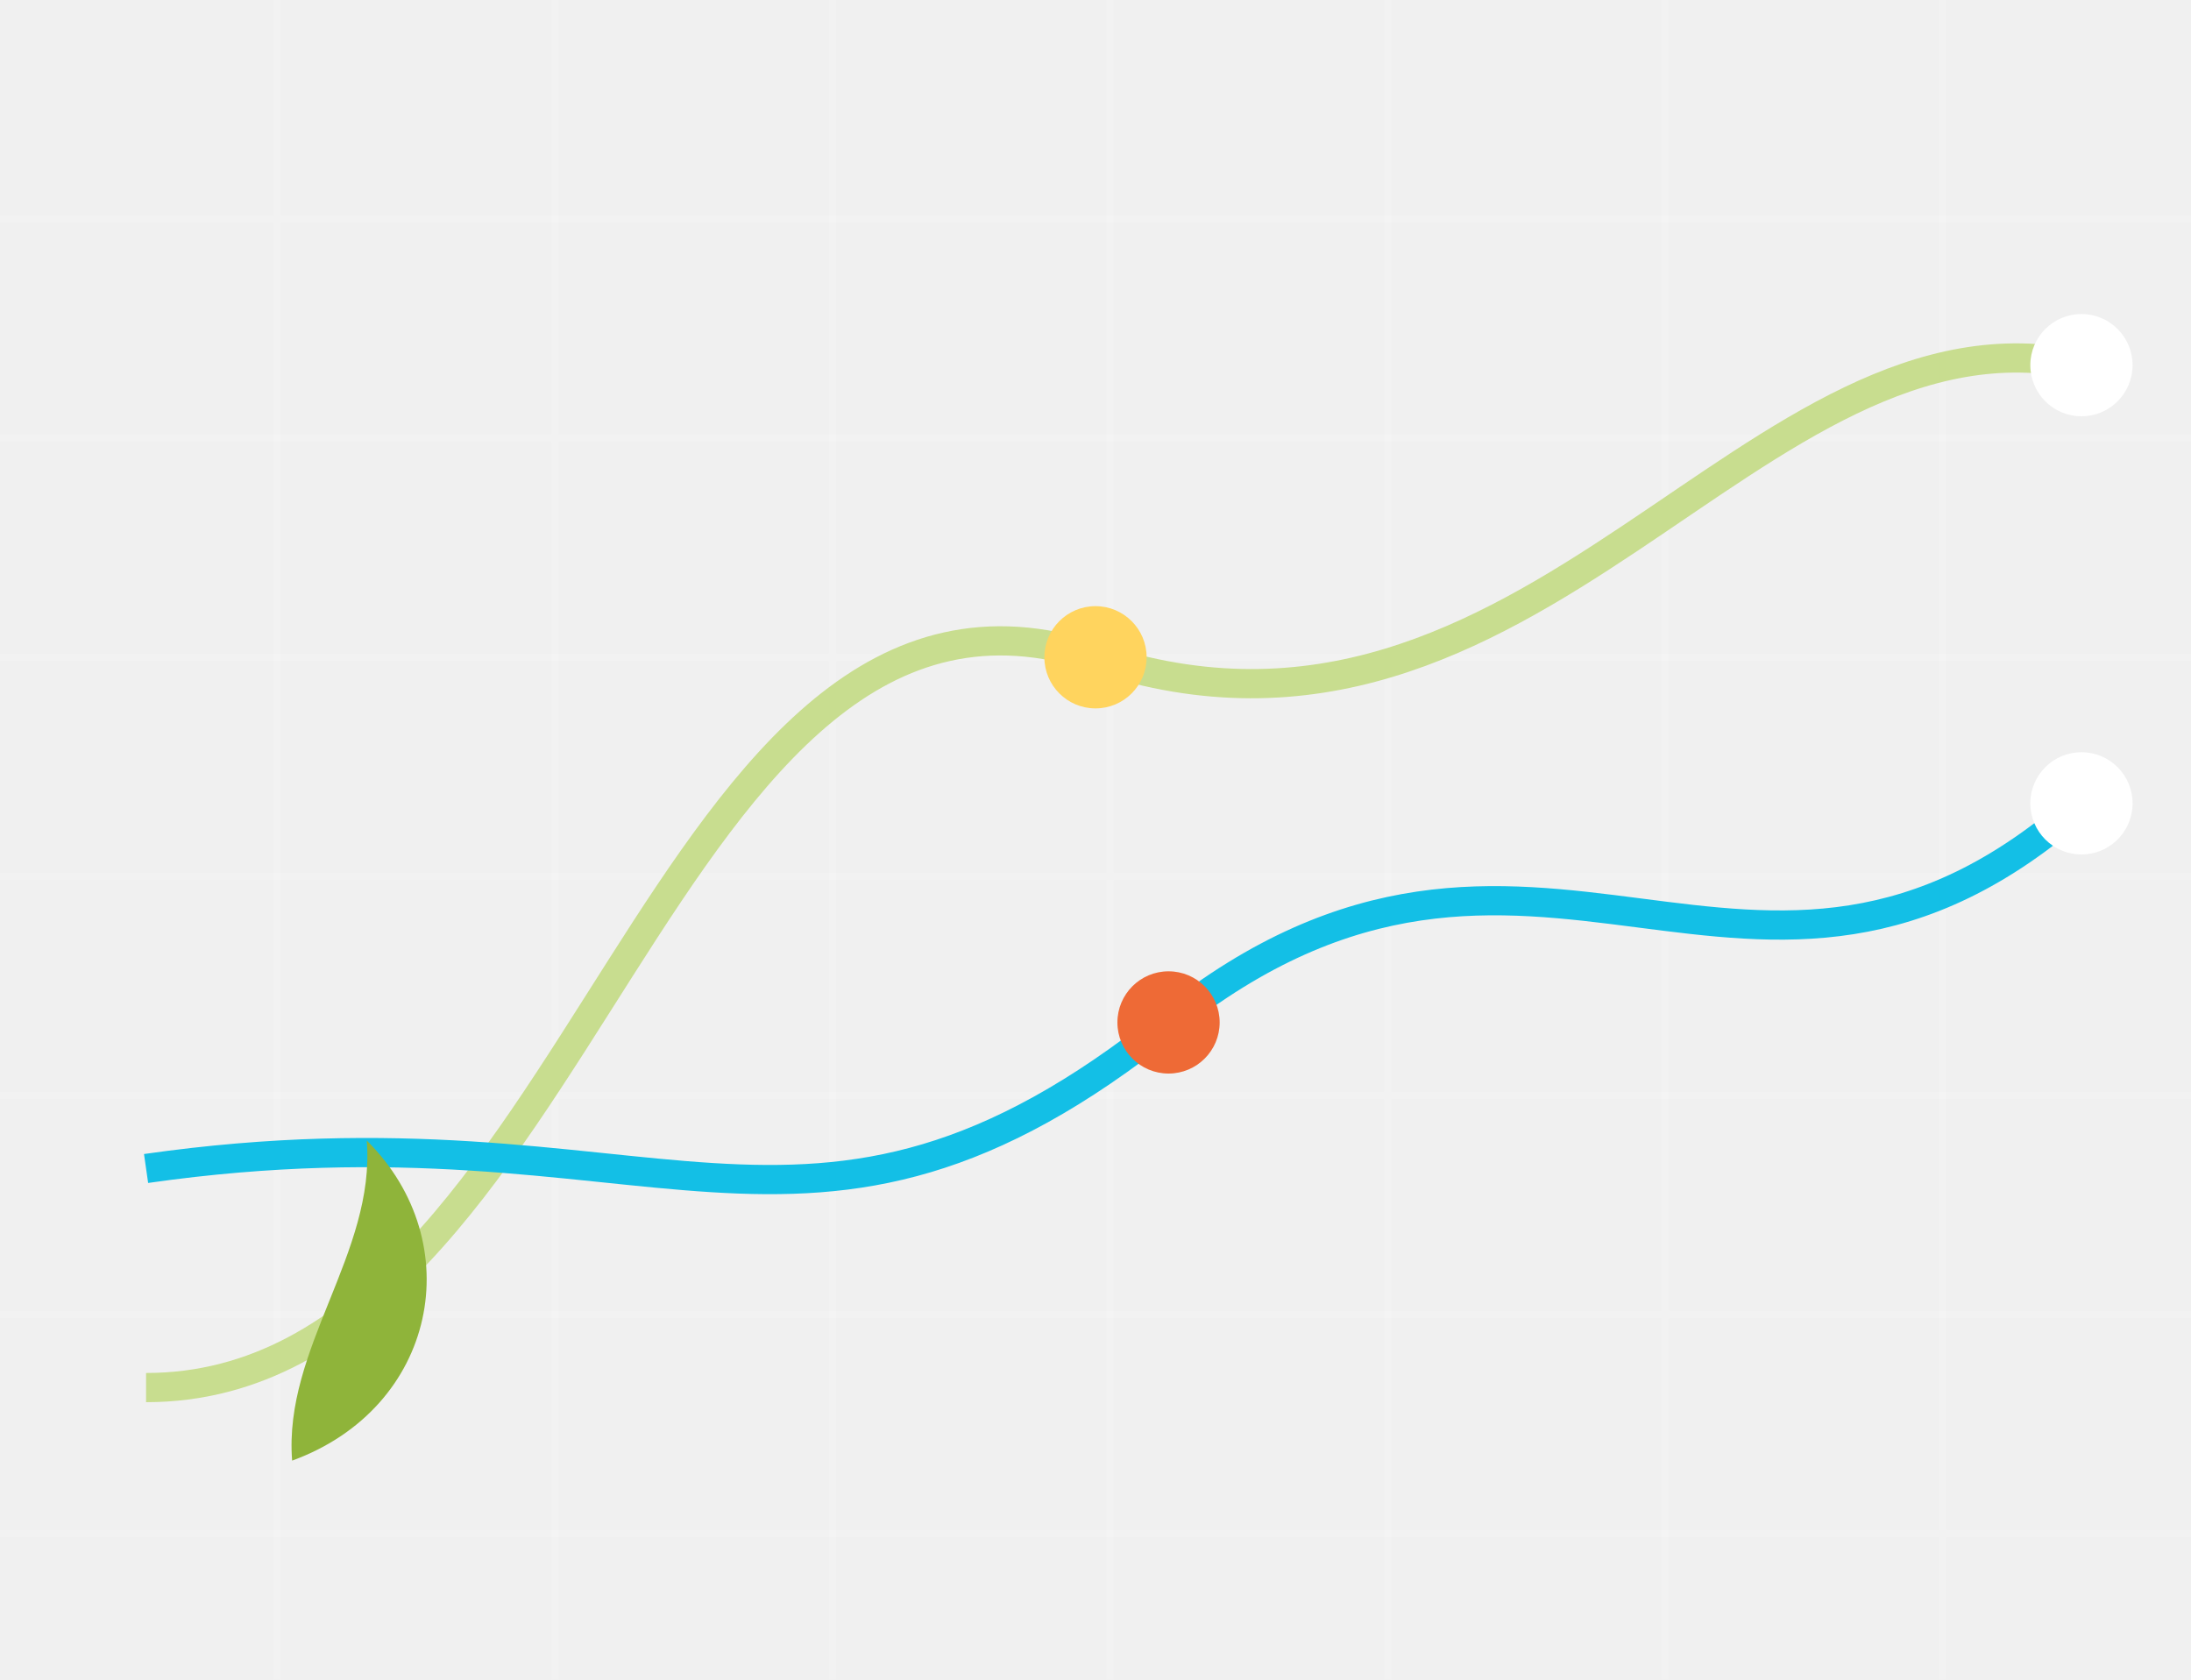
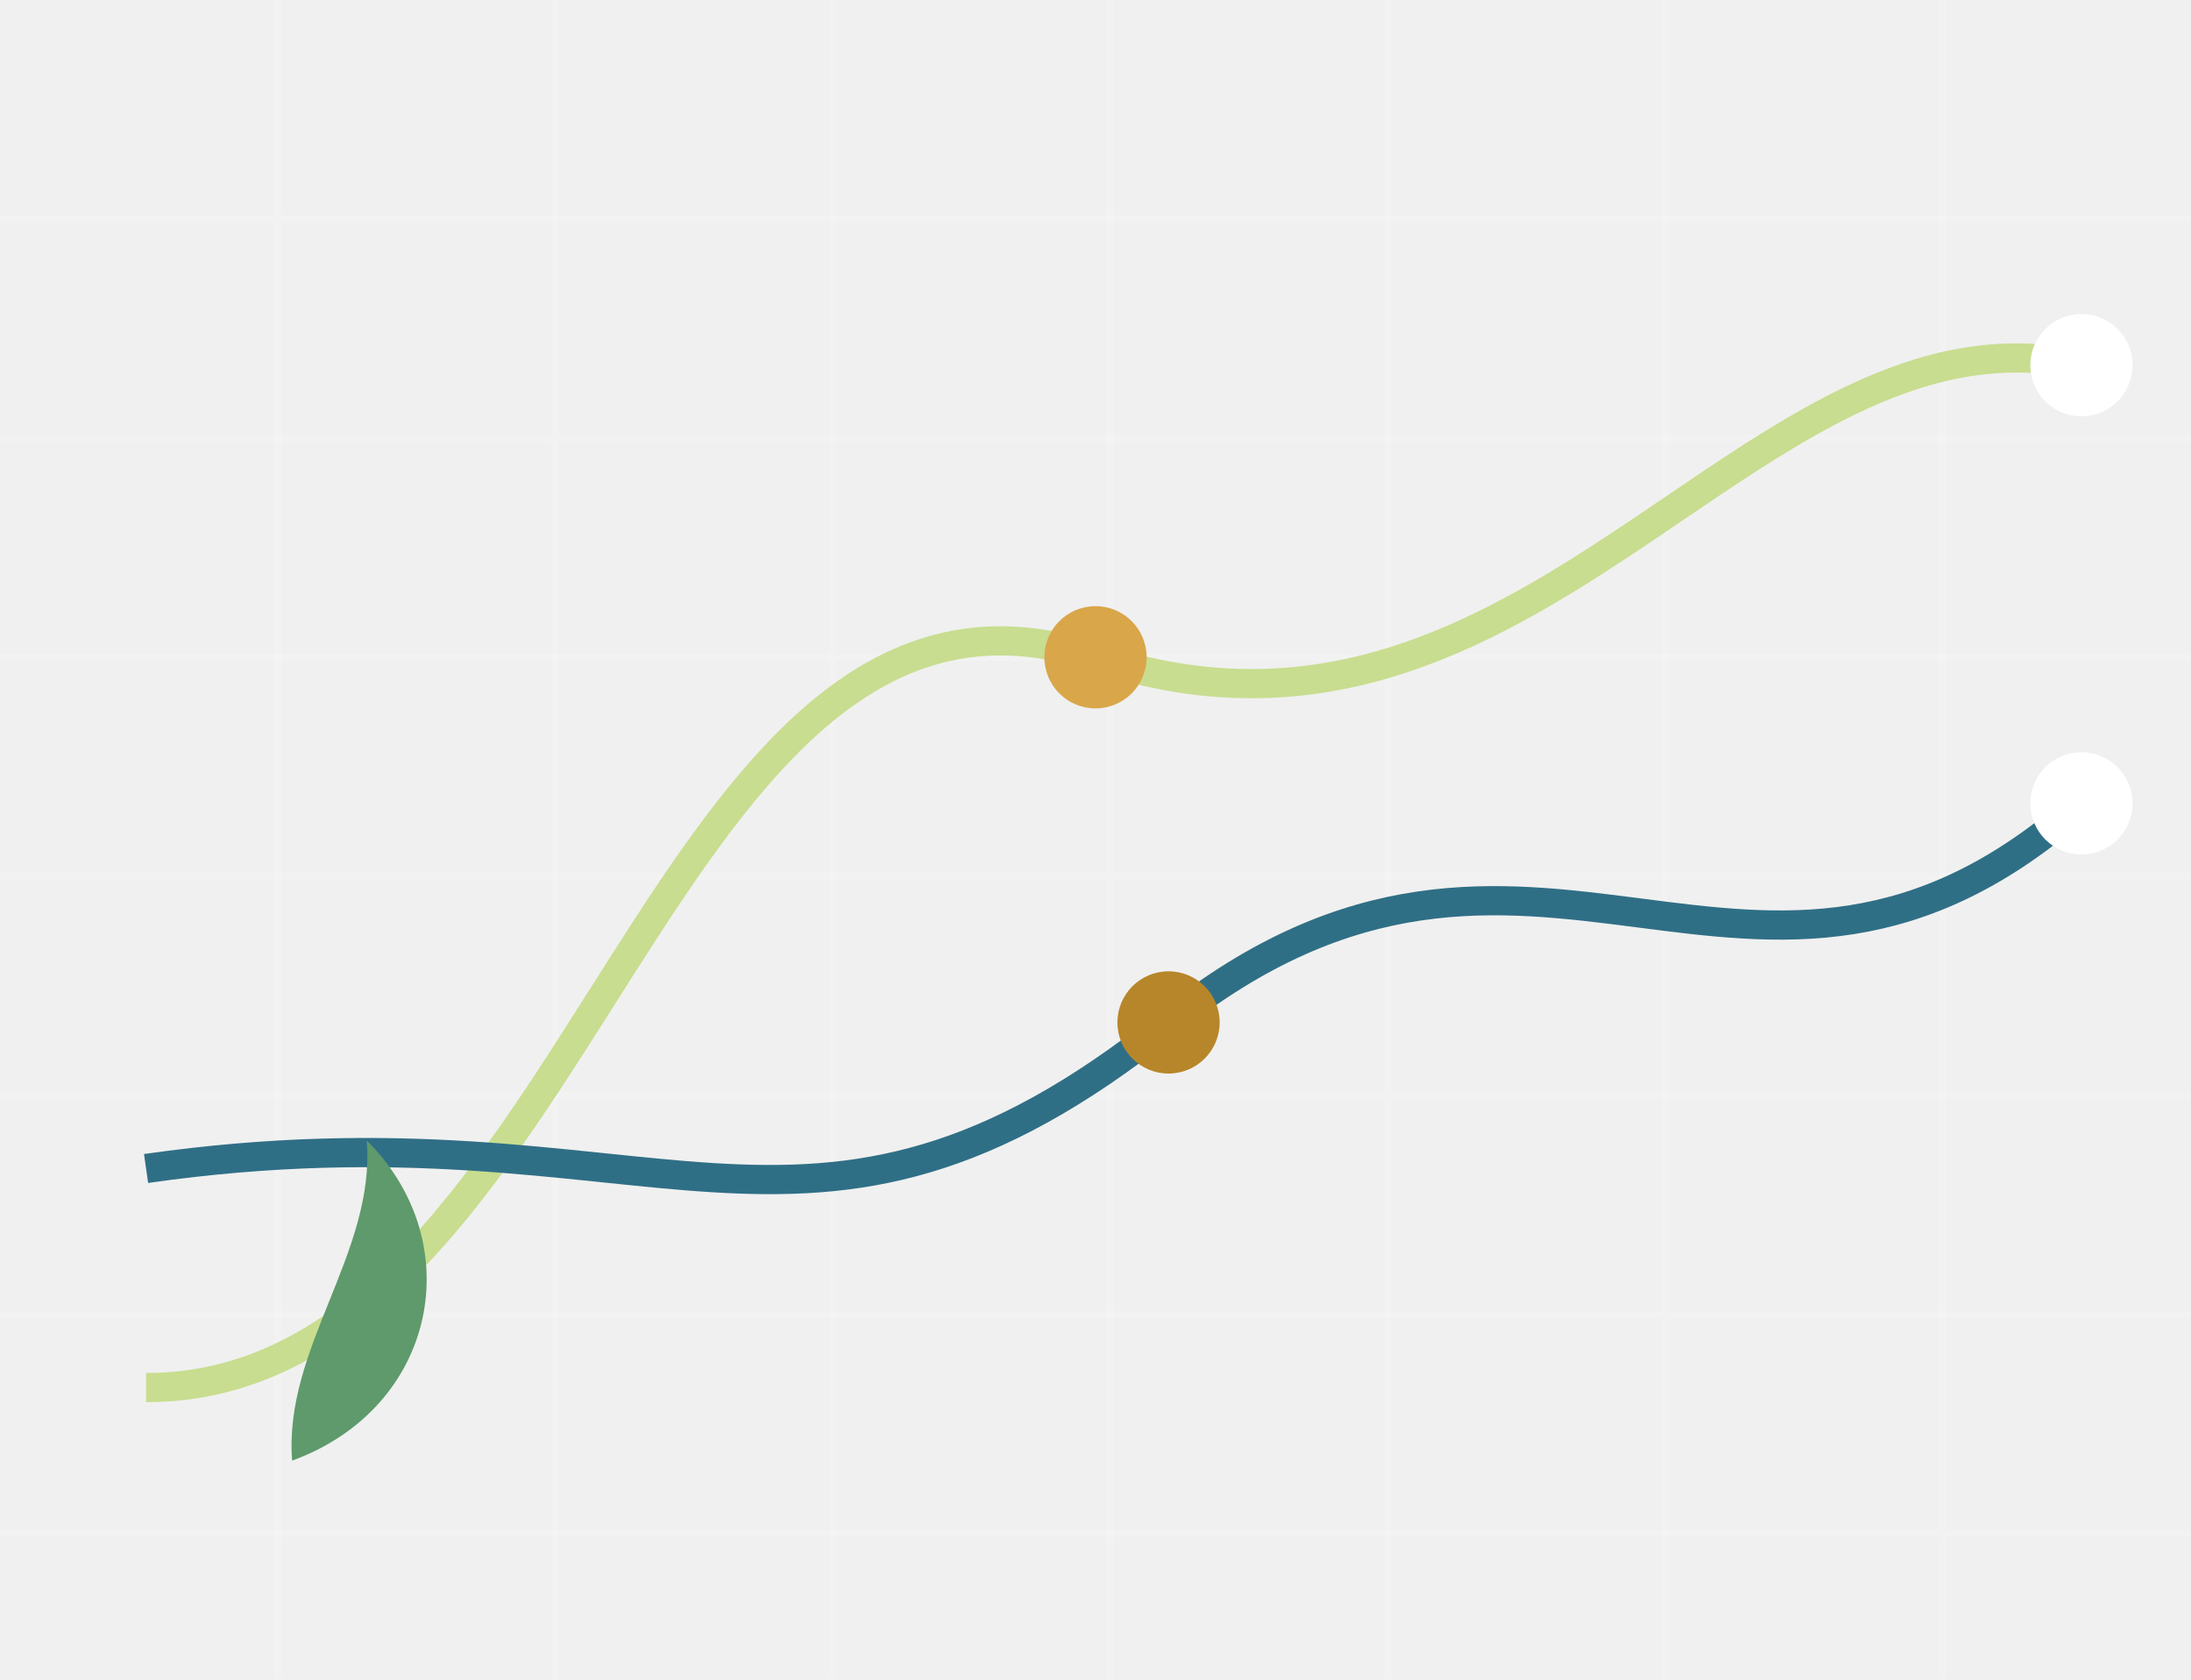
<svg xmlns="http://www.w3.org/2000/svg" aria-hidden="true" class="art" preserveaspectratio="xMidYMid slice" viewbox="0 0 300 230">
  <defs>
    <lineargradient id="p8" x1="0" x2="1" y1="0" y2="1">
-       <stop offset="0" stop-color="#4d7016" />
-       <stop offset="1" stop-color="#1f2a14" />
+       <stop offset="0" stop-color="#1F4D2B" />
+       <stop offset="1" stop-color="#1D2620" />
    </lineargradient>
  </defs>
  <rect fill="url(#p8)" height="230" width="300" />
  <path d="M38 0V230M0 30H300" stroke="#fff" stroke-opacity=".12" />
  <path d="M76 0V230M0 60H300" stroke="#fff" stroke-opacity=".12" />
  <path d="M114 0V230M0 90H300" stroke="#fff" stroke-opacity=".12" />
  <path d="M152 0V230M0 120H300" stroke="#fff" stroke-opacity=".12" />
  <path d="M190 0V230M0 150H300" stroke="#fff" stroke-opacity=".12" />
  <path d="M228 0V230M0 180H300" stroke="#fff" stroke-opacity=".12" />
  <path d="M266 0V230M0 210H300" stroke="#fff" stroke-opacity=".12" />
  <path d="M20 190 C80 190 90 70 150 90 S240 40 285 50" fill="none" stroke="#c8dd8f" stroke-width="4" />
-   <path d="M20 160 C90 150 110 180 160 140 S240 150 285 110" fill="none" stroke="#13bfe6" stroke-width="4" />
-   <circle cx="150" cy="90" fill="#ffd45e" r="7" />
-   <circle cx="160" cy="140" fill="#ee6a36" r="7" />
+   <path d="M20 160 C90 150 110 180 160 140 S240 150 285 110" fill="none" stroke="#2F6F86" stroke-width="4" />
+   <circle cx="150" cy="90" fill="#D9A64A" r="7" />
+   <circle cx="160" cy="140" fill="#B7862A" r="7" />
  <circle cx="285" cy="50" fill="#fff" r="7" />
  <circle cx="285" cy="110" fill="#fff" r="7" />
-   <path d="M0 0 C9 -12.6 27 -14.4 36 -27 C37.8 -7.2 19.8 7.2 0 0z" fill="#8fb43a" transform="translate(40 200) rotate(-40)" />
+   <path d="M0 0 C9 -12.6 27 -14.4 36 -27 C37.8 -7.2 19.8 7.2 0 0z" fill="#5E9A6B" transform="translate(40 200) rotate(-40)" />
</svg>
